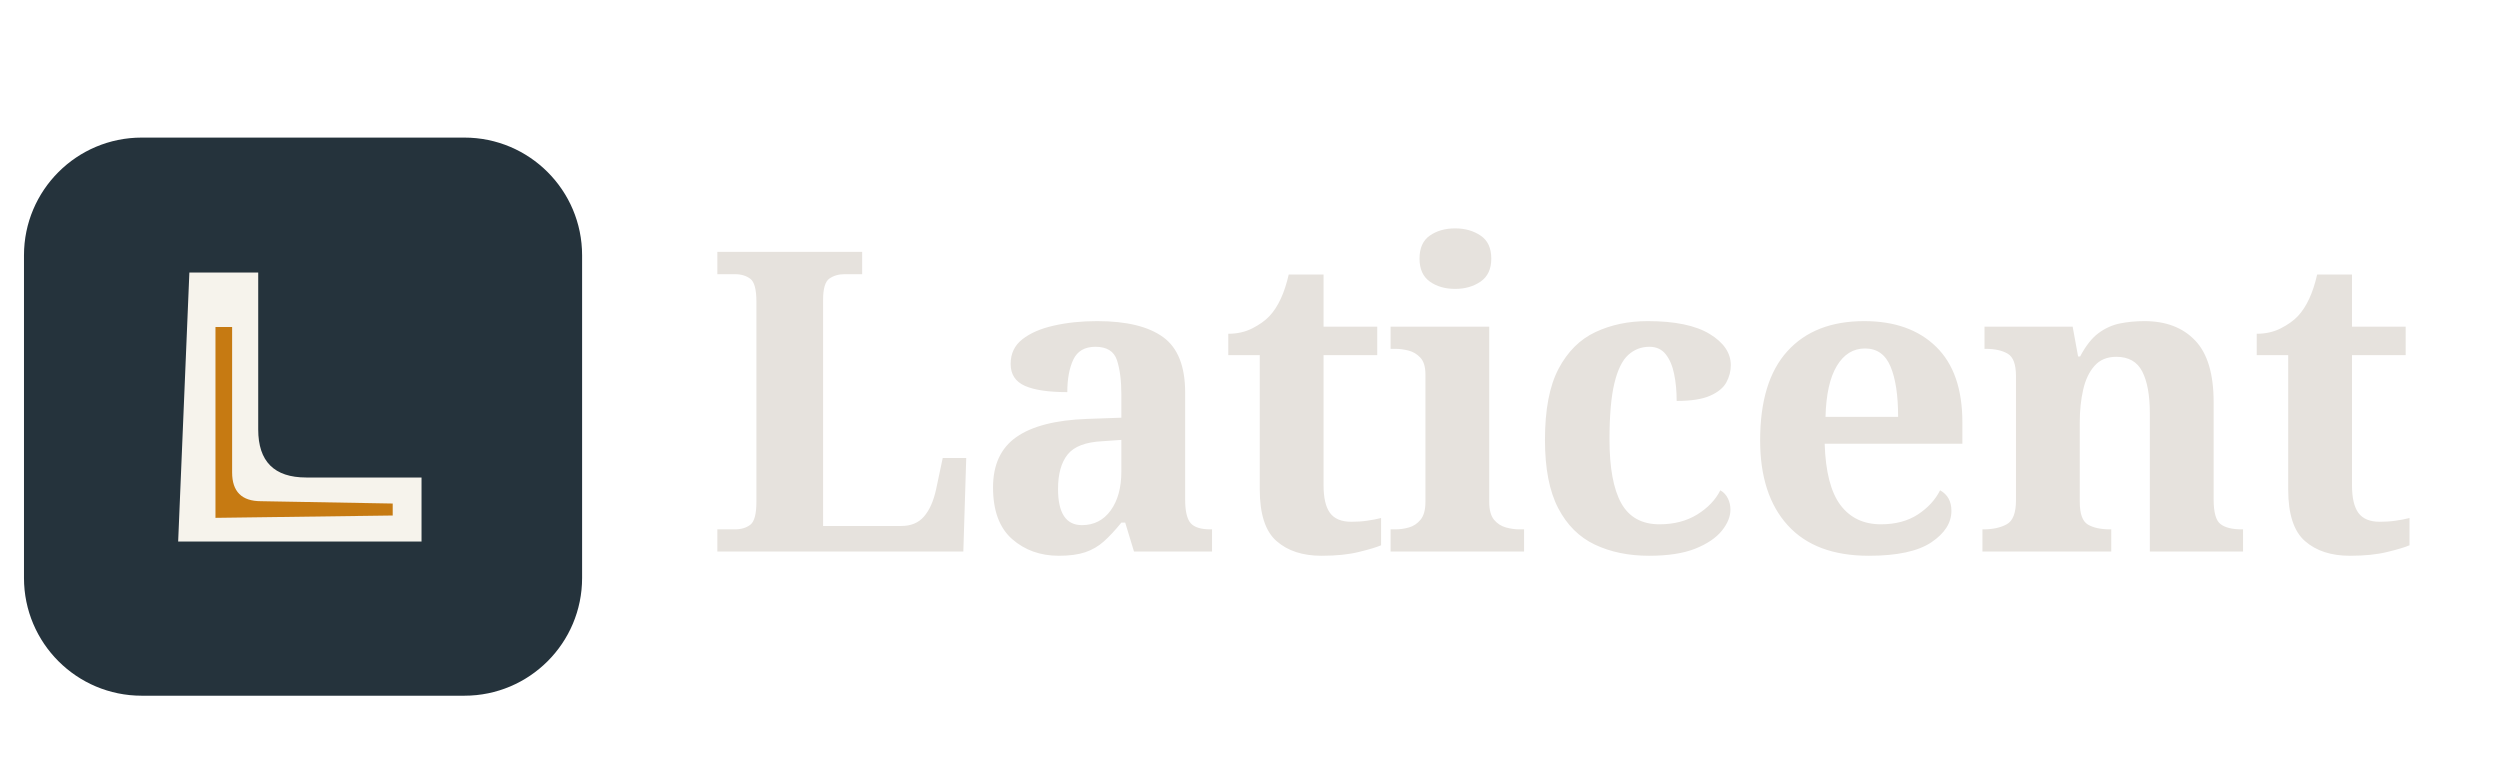
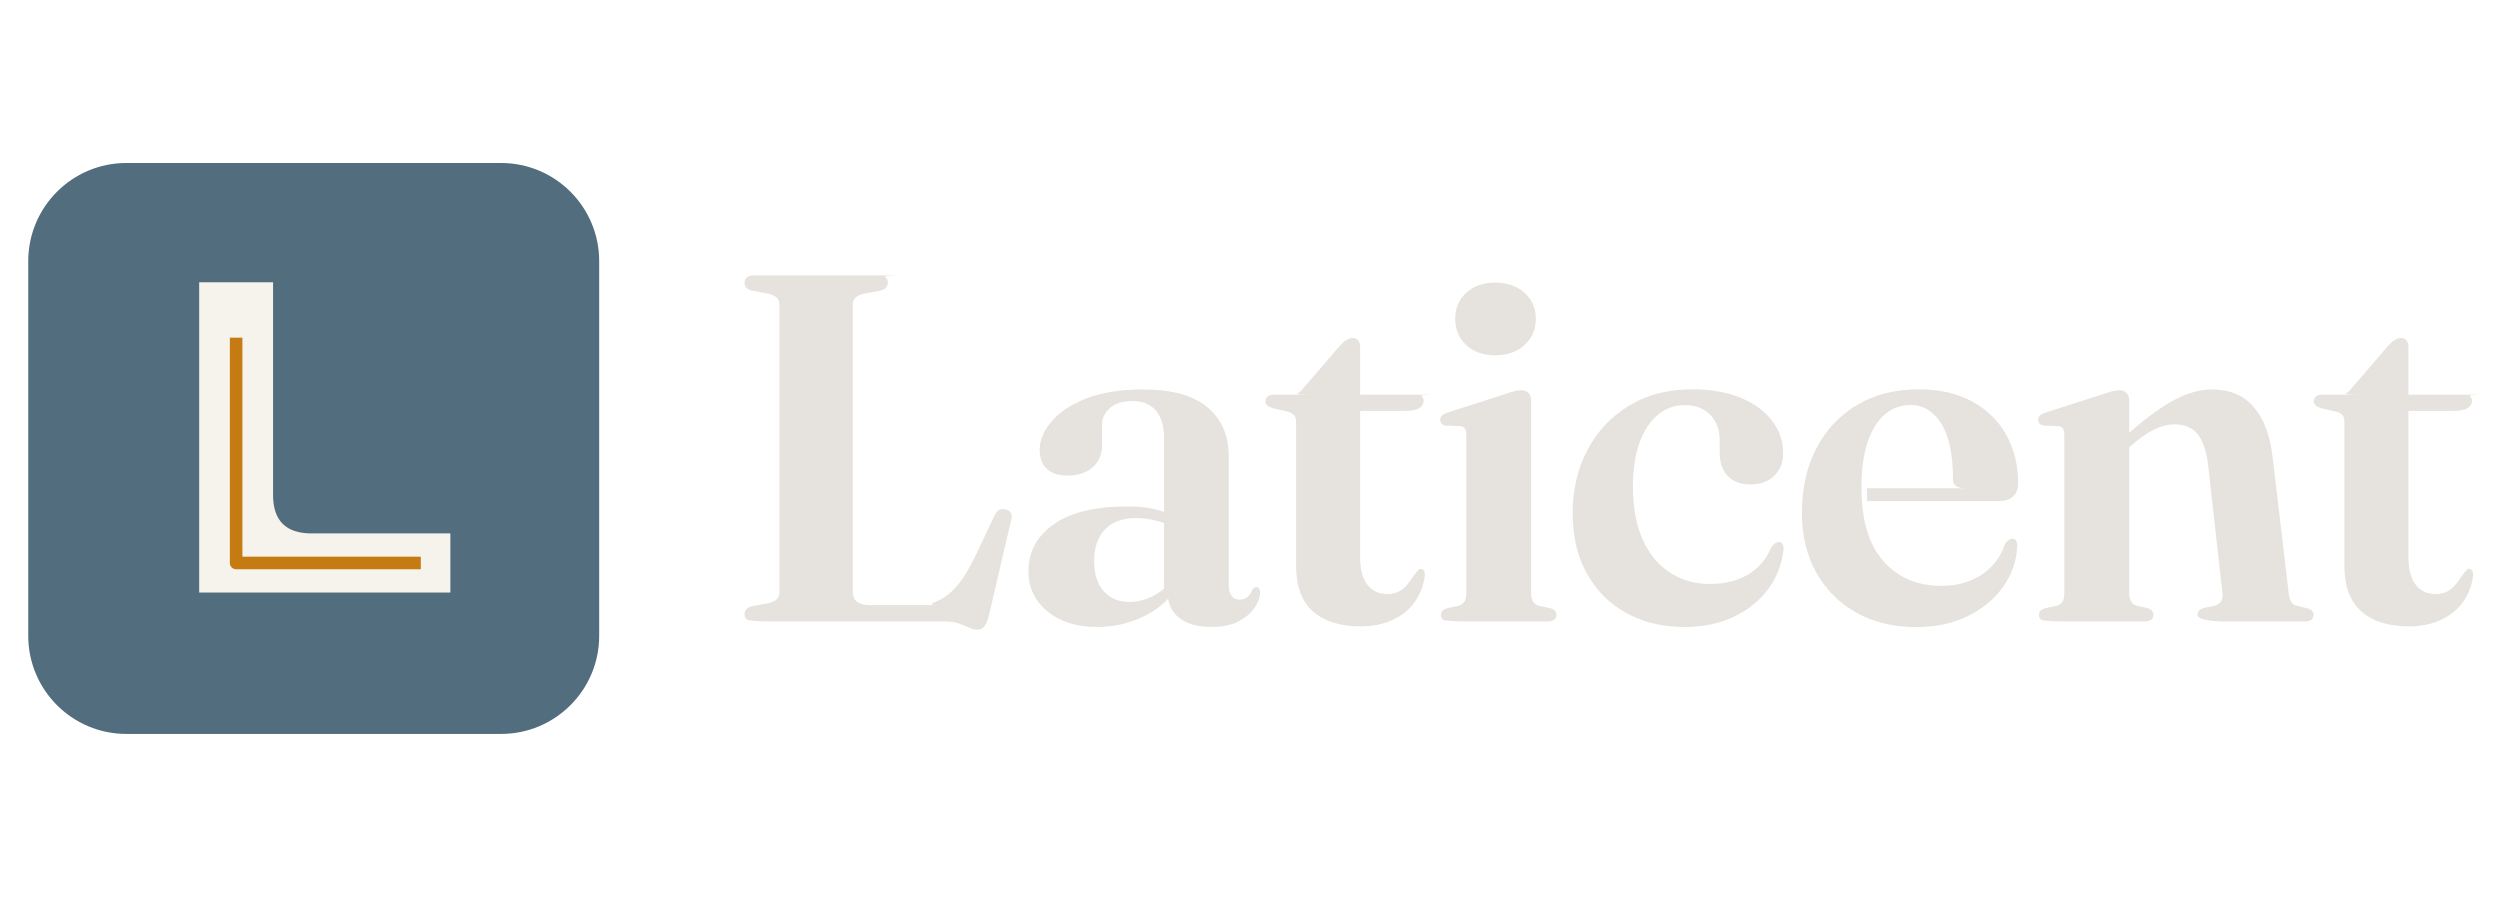
- <svg xmlns="http://www.w3.org/2000/svg" viewBox="0 0 417 128" fill="none">
-   <style>.sf{fill:#9DB2BE}.gf{fill:#F6B64A}.hs{stroke:#101314}</style>
-   <g transform="translate(4 22.95) scale(0.7273)">
-     <rect x="0" y="0" width="128" height="128" rx="27" fill="#25333C" />
-     <g transform="translate(17 17) scale(0.7344)">
-       <path d="M28.50 19.00 L50.00 19.00 L50.00 68.00 Q50.00 83.00 65.00 83.00 L101.00 83.00 L101.00 103.00 L25.00 103.00 Z" fill="#F6F3EC" />
-       <path d="M36.65 36.00 L41.85 36.00 L41.85 81.40 Q41.85 90.40 50.85 90.40 L92.00 91.13 L92.00 94.87 L36.65 95.60 Z" fill="#C67A12" />
+ <svg xmlns="http://www.w3.org/2000/svg" viewBox="0 0 354 128" fill="none">
+   <style>.sf{fill:#9DB2BE}</style>
+   <g transform="translate(4.0 23.08) scale(0.6316)">
+     <rect x="0" y="0" width="128" height="128" rx="22" fill="#526D7D" />
+     <g transform="translate(13.48 11) scale(0.8281)">
+       <path d="M30.00 19.00 L50.00 19.00 L50.00 76.60 Q50.00 87.00 60.40 87.00 L98.00 87.00 L98.00 103.00 L30.00 103.00 Z" fill="#F6F3EC" />
+       <path d="M40.00 34.00 L40.00 95.00 L90.00 95.00" fill="none" stroke-width="3.40" stroke-linecap="butt" stroke-linejoin="round" stroke="#C67A12" />
    </g>
  </g>
-   <text x="117.7" y="92.0" font-family="Fraunces,'Cormorant Garamond',Georgia,serif" font-size="70" font-weight="600" letter-spacing="-1" fill="#E6E2DD">Laticent</text>
+   <g transform="translate(105.43 88.0)">
+     <path d="M19.27 -46.86 16.92 -46.42Q16.12 -46.24 15.72 -45.86Q15.32 -45.49 15.32 -44.86V-4.31Q15.32 -3.23 15.95 -2.77Q16.58 -2.31 17.83 -2.31H27.08Q25.84 -2.31 27.29 -2.90Q28.74 -3.49 30.06 -5.01Q31.37 -6.52 32.73 -9.37L35.42 -15.04Q35.68 -15.58 36.06 -15.80Q36.44 -16.01 36.95 -15.86Q37.50 -15.75 37.72 -15.37Q37.94 -15.00 37.74 -14.31L34.54 -0.62Q34.28 0.33 33.92 0.74Q33.57 1.16 32.92 1.16Q32.40 1.16 31.79 0.87Q31.18 0.59 30.37 0.29Q29.56 0.00 28.37 0.00H4.44Q0.66 0.00 0.33 -0.28Q-0.00 -0.57 -0.00 -1.01Q-0.00 -1.87 0.99 -2.14L3.36 -2.58Q4.16 -2.76 4.55 -3.14Q4.94 -3.51 4.94 -4.14V-44.86Q4.94 -45.49 4.55 -45.86Q4.16 -46.24 3.36 -46.42L0.99 -46.86Q-0.00 -47.13 -0.00 -47.99Q-0.00 -48.45 0.33 -48.73Q0.66 -49.00 1.33 -49.00H22.04Q19.63 -49.00 19.96 -48.73Q20.29 -48.45 20.29 -47.99Q20.29 -47.13 19.27 -46.86ZM59.94 -3.92V-4.48L59.40 -4.42V-26.01Q59.40 -28.51 58.24 -29.86Q57.07 -31.21 54.95 -31.21Q52.82 -31.21 51.72 -30.21Q50.62 -29.22 50.62 -27.91V-24.96Q50.62 -22.98 49.28 -21.82Q47.94 -20.66 45.66 -20.66Q43.83 -20.66 42.81 -21.60Q41.79 -22.54 41.79 -24.31Q41.79 -26.34 43.46 -28.31Q45.12 -30.28 48.37 -31.57Q51.62 -32.85 56.40 -32.85Q62.53 -32.85 65.54 -30.33Q68.56 -27.82 68.56 -23.39V-5.21Q68.56 -4.12 68.97 -3.60Q69.38 -3.09 70.07 -3.09Q70.76 -3.09 71.21 -3.46Q71.66 -3.84 71.86 -4.42Q71.97 -4.62 72.11 -4.74Q72.25 -4.86 72.46 -4.86Q72.72 -4.86 72.86 -4.66Q72.99 -4.45 72.99 -4.11Q72.99 -3.15 72.27 -2.02Q71.55 -0.89 70.03 -0.06Q68.51 0.77 66.15 0.77Q63.16 0.77 61.55 -0.51Q59.94 -1.79 59.94 -3.92ZM40.20 -7.12Q40.20 -11.23 43.78 -13.76Q47.35 -16.29 54.31 -16.29Q56.54 -16.29 58.17 -15.88Q59.79 -15.47 61.04 -14.84L60.51 -13.45Q59.32 -14.03 58.08 -14.33Q56.83 -14.64 55.37 -14.64Q52.59 -14.64 51.04 -13.04Q49.50 -11.43 49.50 -8.56Q49.50 -5.77 50.88 -4.26Q52.27 -2.76 54.47 -2.76Q56.16 -2.76 57.76 -3.56Q59.36 -4.36 60.45 -5.79L61.04 -4.53Q59.27 -1.98 56.27 -0.60Q53.28 0.78 49.88 0.78Q45.60 0.78 42.90 -1.42Q40.20 -3.61 40.20 -7.12ZM77.02 -29.69 74.77 -30.21Q74.23 -30.39 74.00 -30.62Q73.76 -30.85 73.76 -31.18Q73.76 -31.60 74.07 -31.86Q74.39 -32.11 74.86 -32.11H80.49Q77.96 -32.11 78.34 -32.31Q78.72 -32.52 79.15 -33.06L84.24 -38.98Q84.74 -39.54 85.20 -39.84Q85.67 -40.14 86.10 -40.14Q86.62 -40.14 86.89 -39.81Q87.16 -39.49 87.16 -38.89V-9.17Q87.16 -6.55 88.18 -5.22Q89.19 -3.88 90.99 -3.88Q92.00 -3.88 92.67 -4.25Q93.35 -4.62 93.80 -5.17Q94.26 -5.73 94.67 -6.35Q95.07 -6.97 95.54 -7.42Q95.86 -7.51 96.11 -7.29Q96.35 -7.07 96.32 -6.53Q96.07 -4.41 94.91 -2.78Q93.75 -1.15 91.78 -0.23Q89.82 0.69 87.23 0.69Q82.90 0.69 80.50 -1.42Q78.10 -3.53 78.10 -7.85V-28.19Q78.10 -28.84 77.86 -29.16Q77.61 -29.48 77.02 -29.69ZM83.85 -29.82 83.96 -32.11H98.14Q95.57 -32.11 95.87 -31.88Q96.16 -31.66 96.16 -31.26Q96.16 -30.64 95.55 -30.23Q94.94 -29.82 93.61 -29.82ZM111.38 -31.29V-4.02Q111.38 -3.22 111.65 -2.80Q111.92 -2.39 112.47 -2.22L114.03 -1.89Q114.53 -1.77 114.74 -1.52Q114.96 -1.27 114.96 -0.91Q114.96 -0.51 114.65 -0.25Q114.34 0.00 113.71 0.00H102.93Q99.21 0.00 98.91 -0.25Q98.60 -0.51 98.60 -0.91Q98.60 -1.27 98.81 -1.49Q99.02 -1.72 99.46 -1.87L101.12 -2.22Q101.68 -2.42 101.94 -2.81Q102.20 -3.20 102.20 -4.02V-26.45Q102.20 -27.04 102.00 -27.32Q101.79 -27.60 101.35 -27.66L99.30 -27.74Q98.88 -27.81 98.70 -28.01Q98.51 -28.21 98.51 -28.56Q98.51 -28.96 98.74 -29.17Q98.98 -29.38 99.55 -29.58L107.56 -32.15Q108.49 -32.49 109.01 -32.61Q109.53 -32.74 109.93 -32.74Q110.68 -32.74 111.03 -32.33Q111.38 -31.93 111.38 -31.29ZM106.30 -37.69Q103.75 -37.69 102.19 -39.14Q100.63 -40.59 100.63 -42.85Q100.63 -45.10 102.19 -46.54Q103.75 -47.98 106.30 -47.98Q108.85 -47.98 110.44 -46.54Q112.04 -45.10 112.04 -42.85Q112.04 -40.59 110.44 -39.14Q108.85 -37.69 106.30 -37.69ZM147.06 -23.81Q147.06 -21.91 145.82 -20.66Q144.58 -19.40 142.45 -19.40Q140.38 -19.40 139.23 -20.60Q138.08 -21.81 138.08 -23.88V-25.62Q138.08 -27.91 136.74 -29.27Q135.40 -30.64 133.12 -30.64Q130.96 -30.64 129.30 -29.25Q127.65 -27.86 126.72 -25.29Q125.79 -22.72 125.79 -19.15Q125.79 -14.64 127.19 -11.56Q128.59 -8.48 131.07 -6.90Q133.54 -5.31 136.72 -5.31Q139.79 -5.31 142.04 -6.61Q144.30 -7.91 145.39 -10.50Q145.74 -10.95 145.97 -11.11Q146.21 -11.26 146.47 -11.26Q146.81 -11.24 146.98 -10.94Q147.15 -10.64 147.12 -10.17Q146.74 -6.96 144.87 -4.49Q142.99 -2.02 139.98 -0.62Q136.98 0.78 133.08 0.78Q128.51 0.78 124.94 -1.15Q121.37 -3.09 119.32 -6.70Q117.26 -10.32 117.26 -15.34Q117.26 -20.35 119.37 -24.31Q121.47 -28.28 125.27 -30.57Q129.06 -32.87 134.15 -32.87Q138.20 -32.87 141.08 -31.66Q143.96 -30.46 145.51 -28.40Q147.06 -26.35 147.06 -23.81ZM180.34 -19.57Q180.34 -18.40 179.65 -17.73Q178.97 -17.06 177.65 -17.06H158.95V-18.86H172.95Q171.12 -18.86 171.12 -20.07Q171.12 -25.39 169.45 -28.02Q167.77 -30.66 165.14 -30.66Q163.04 -30.66 161.47 -29.33Q159.90 -28.00 159.03 -25.40Q158.15 -22.80 158.15 -18.98Q158.15 -12.02 161.27 -8.53Q164.38 -5.04 169.46 -5.04Q172.78 -5.04 175.17 -6.62Q177.57 -8.19 178.46 -10.96Q178.81 -11.41 179.06 -11.57Q179.30 -11.73 179.52 -11.73Q179.87 -11.73 180.06 -11.42Q180.24 -11.11 180.21 -10.61Q180.04 -7.45 178.16 -4.84Q176.29 -2.24 173.12 -0.72Q169.95 0.80 165.89 0.80Q161.14 0.80 157.50 -1.21Q153.86 -3.21 151.79 -6.86Q149.72 -10.50 149.72 -15.36Q149.72 -20.56 151.75 -24.48Q153.78 -28.41 157.50 -30.64Q161.22 -32.87 166.31 -32.87Q170.67 -32.87 173.82 -31.15Q176.97 -29.44 178.65 -26.43Q180.34 -23.42 180.34 -19.57ZM196.06 -31.29V-4.02Q196.06 -3.22 196.33 -2.81Q196.60 -2.40 197.15 -2.22L198.69 -1.89Q199.49 -1.58 199.49 -0.98Q199.49 0.00 198.24 0.00H187.61Q183.89 0.00 183.59 -0.25Q183.29 -0.51 183.29 -0.91Q183.29 -1.27 183.49 -1.49Q183.70 -1.72 184.15 -1.87L185.81 -2.22Q186.36 -2.42 186.62 -2.81Q186.88 -3.20 186.88 -4.02V-26.45Q186.88 -27.04 186.68 -27.32Q186.48 -27.60 186.04 -27.66L183.98 -27.74Q183.57 -27.81 183.38 -28.01Q183.19 -28.21 183.19 -28.56Q183.19 -28.96 183.43 -29.17Q183.66 -29.38 184.23 -29.58L192.24 -32.15Q193.16 -32.45 193.67 -32.60Q194.18 -32.74 194.65 -32.74Q195.35 -32.74 195.71 -32.33Q196.06 -31.93 196.06 -31.29ZM195.17 -23.89 194.12 -24.98 195.44 -26.17Q199.42 -29.72 202.31 -31.29Q205.20 -32.85 207.75 -32.85Q211.58 -32.85 213.71 -30.35Q215.85 -27.85 216.37 -23.27L218.63 -4.17Q218.71 -3.28 218.97 -2.82Q219.23 -2.35 219.83 -2.21L221.27 -1.87Q221.76 -1.74 221.96 -1.50Q222.17 -1.27 222.17 -0.91Q222.17 -0.51 221.87 -0.25Q221.57 0.00 220.94 0.00H210.09Q205.73 0.00 205.73 -0.98Q205.73 -1.57 206.52 -1.89L208.15 -2.22Q208.77 -2.40 209.07 -2.85Q209.38 -3.30 209.25 -4.17L207.25 -22.10Q206.90 -25.04 205.79 -26.48Q204.67 -27.91 202.51 -27.91Q201.08 -27.91 199.63 -27.20Q198.17 -26.48 196.51 -25.05ZM225.46 -29.69 223.21 -30.21Q222.67 -30.39 222.44 -30.62Q222.20 -30.85 222.20 -31.18Q222.20 -31.60 222.51 -31.86Q222.83 -32.11 223.30 -32.11H228.93Q226.40 -32.11 226.78 -32.31Q227.16 -32.52 227.59 -33.06L232.68 -38.98Q233.18 -39.54 233.64 -39.84Q234.11 -40.14 234.54 -40.14Q235.06 -40.14 235.33 -39.81Q235.60 -39.49 235.60 -38.89V-9.17Q235.60 -6.55 236.62 -5.22Q237.63 -3.88 239.43 -3.88Q240.44 -3.88 241.11 -4.25Q241.79 -4.62 242.24 -5.17Q242.70 -5.73 243.11 -6.35Q243.51 -6.97 243.98 -7.42Q244.30 -7.51 244.55 -7.29Q244.79 -7.07 244.76 -6.53Q244.51 -4.41 243.35 -2.78Q242.19 -1.15 240.22 -0.23Q238.26 0.69 235.67 0.69Q231.34 0.69 228.94 -1.42Q226.54 -3.53 226.54 -7.85V-28.19Q226.54 -28.84 226.30 -29.16Q226.05 -29.48 225.46 -29.69ZM232.29 -29.82 232.40 -32.11H246.58Q244.01 -32.11 244.31 -31.88Q244.60 -31.66 244.60 -31.26Q244.60 -30.64 243.99 -30.23Q243.38 -29.82 242.05 -29.82Z" fill="#E6E2DD" />
+   </g>
</svg>
